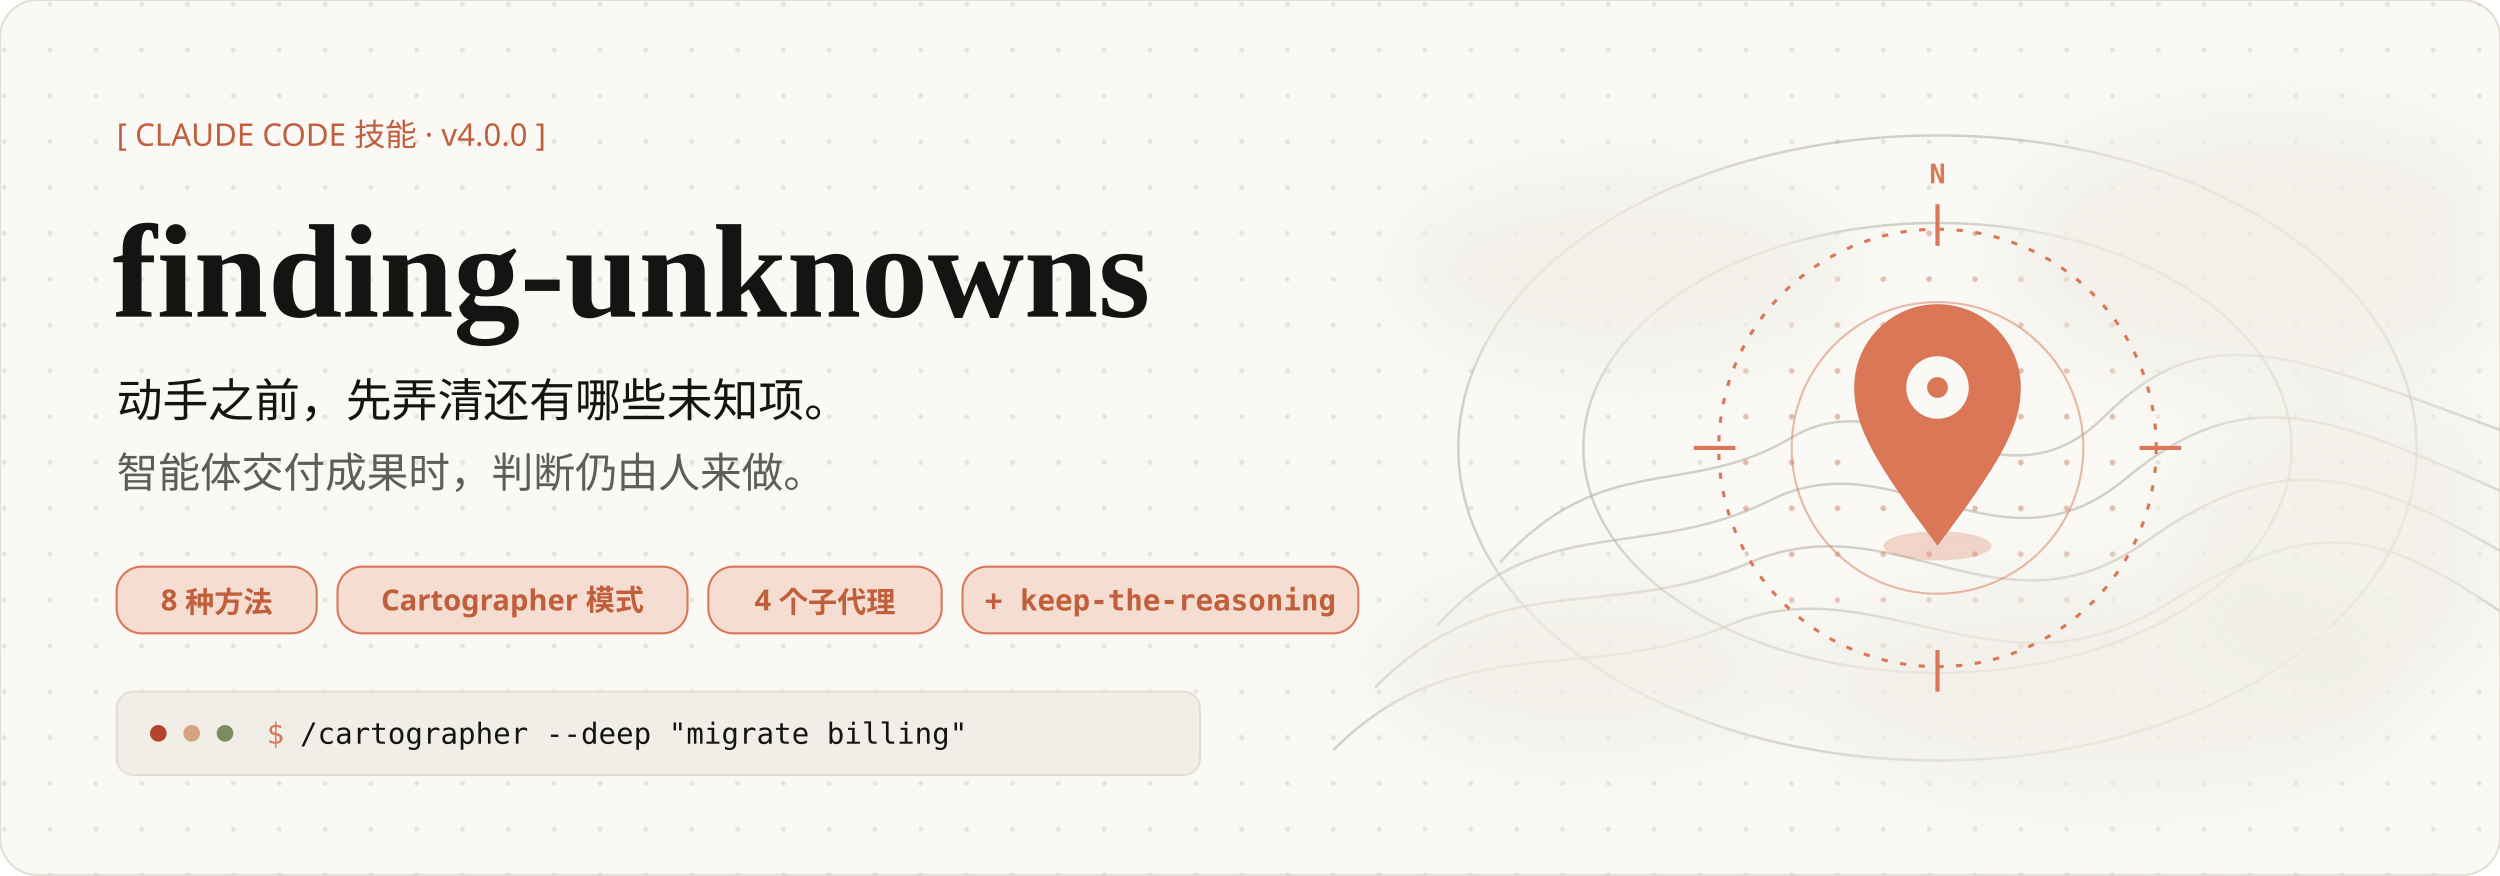
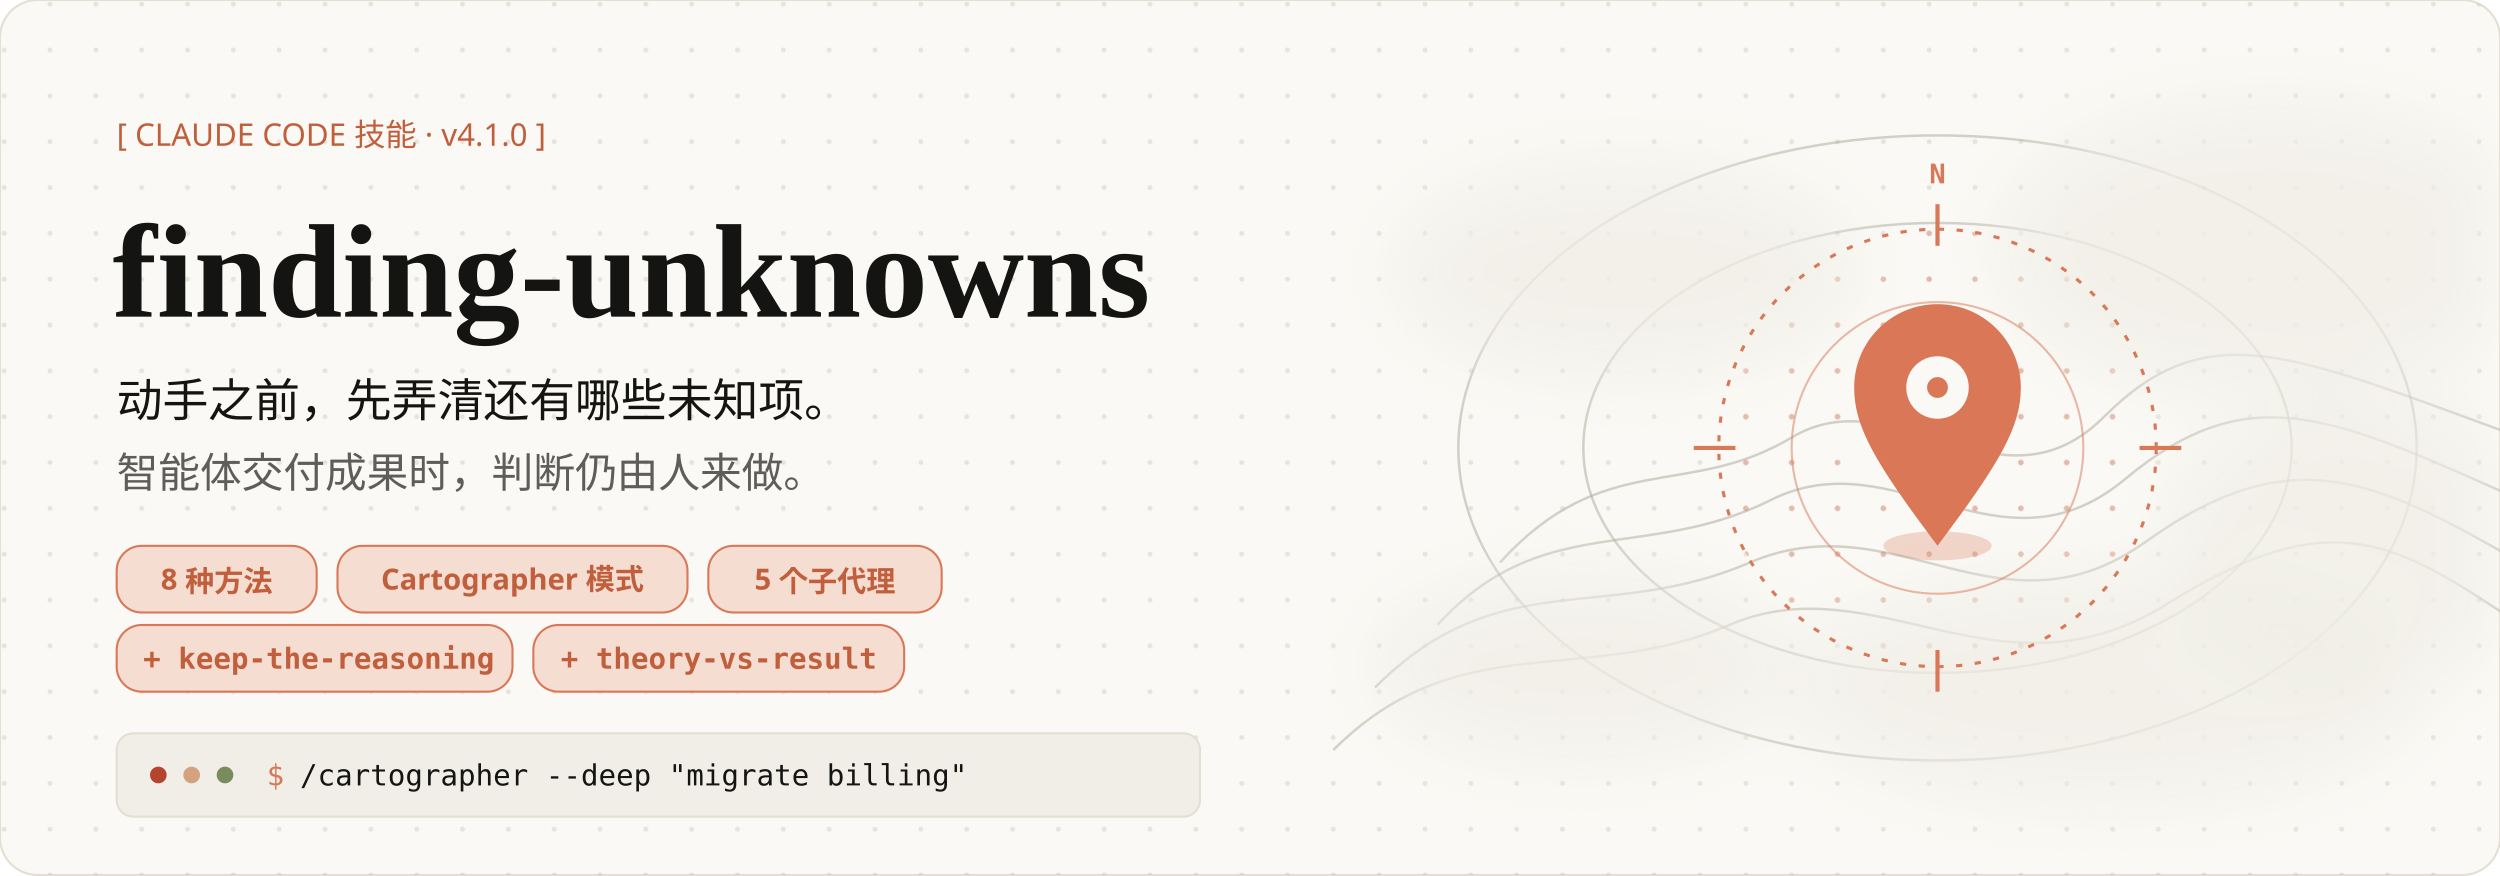
<svg xmlns="http://www.w3.org/2000/svg" width="1200" height="420" viewBox="0 0 1200 420" role="img" aria-labelledby="t d">
  <defs>
    <pattern id="dots" width="22" height="22" patternUnits="userSpaceOnUse">
      <circle cx="2" cy="2" r="1.2" fill="#B1ADA1" opacity="0.28" />
    </pattern>
    <pattern id="dotsb" width="22" height="22" patternUnits="userSpaceOnUse">
      <circle cx="2" cy="2" r="1.4" fill="#D97757" opacity="0.75" />
    </pattern>
    <filter id="fog" x="-30%" y="-30%" width="160%" height="160%">
      <feGaussianBlur stdDeviation="16" />
    </filter>
    <clipPath id="clr">
      <circle cx="930" cy="215" r="105" />
    </clipPath>
    <clipPath id="frame">
      <rect width="1200" height="420" rx="18" />
    </clipPath>
  </defs>
  <rect width="1200" height="420" rx="18" fill="#FAF9F5" stroke="#E3DFD3" />
  <g clip-path="url(#frame)">
    <rect width="1200" height="420" fill="url(#dots)" />
    <g fill="none" stroke="#B1ADA1" stroke-opacity="0.55" stroke-width="1.2">
      <path d="M640 360C700 300 760 330 830 300S960 340 1040 290S1150 260 1210 300" />
      <path d="M660 330C720 270 770 300 840 270S960 310 1030 260S1140 230 1210 270" />
      <path d="M690 300C740 245 790 270 850 240S960 280 1020 230S1120 200 1210 240" />
      <path d="M720 270C770 215 810 240 860 210S960 250 1010 200S1100 170 1210 210" />
      <ellipse cx="930" cy="215" rx="230" ry="150" />
      <ellipse cx="930" cy="215" rx="170" ry="108" />
    </g>
    <g clip-path="url(#clr)">
      <rect x="800" y="100" width="260" height="230" fill="url(#dotsb)" opacity="0.5" />
    </g>
    <g filter="url(#fog)" fill="#F0EEE6">
      <ellipse cx="1090" cy="120" rx="130" ry="70" opacity="0.75" />
      <ellipse cx="1010" cy="330" rx="150" ry="55" opacity="0.75" />
      <ellipse cx="780" cy="130" rx="110" ry="50" opacity="0.75" />
      <ellipse cx="1130" cy="260" rx="90" ry="70" opacity="0.75" />
      <ellipse cx="760" cy="320" rx="100" ry="45" opacity="0.75" />
    </g>
    <circle cx="930" cy="215" r="105" fill="none" stroke="#D97757" stroke-width="1.5" stroke-dasharray="3 6" />
    <circle cx="930" cy="215" r="70" fill="none" stroke="#D97757" stroke-opacity="0.5" stroke-width="1" />
    <g stroke="#D97757" stroke-width="2">
      <path d="M930 98V118M930 312V332M813 215H833M1027 215H1047" />
    </g>
    <g font-family="ui-monospace, SFMono-Regular, Menlo, Consolas, monospace" font-size="13" font-weight="700" fill="#D97757" text-anchor="middle">
      <text x="930" y="88">N</text>
    </g>
    <ellipse cx="930" cy="262" rx="26" ry="7" fill="#D97757" opacity="0.28" />
    <path d="M930 262C900 222 890 205 890 186a40 40 0 0 1 80 0c0 19-10 36-40 76z" fill="#D97757" />
    <circle cx="930" cy="186" r="15" fill="#FAF9F5" />
    <circle cx="930" cy="186" r="5" fill="#D97757" />
  </g>
-   <text x="56" y="70" font-family="Noto Sans SC, 'PingFang SC', 'Microsoft YaHei', sans-serif" font-size="15" font-weight="500" fill="#C15F3C">[ CLAUDE CODE 技能 · v4.0.0 ]</text>
+   <text x="56" y="70" font-family="Noto Sans SC, 'PingFang SC', 'Microsoft YaHei', sans-serif" font-size="15" font-weight="500" fill="#C15F3C">[ CLAUDE CODE 技能 · v4.1.0 ]</text>
  <text x="54" y="152" font-family="Georgia, 'Times New Roman', serif" font-size="64" font-weight="700" fill="#141413">finding-unknowns</text>
  <text x="56" y="200" font-family="Noto Sans SC, 'PingFang SC', 'Microsoft YaHei', sans-serif" font-size="22" font-weight="500" fill="#141413">动手之前，先弄清还有哪些未知项。</text>
  <text x="56" y="234" font-family="Noto Sans SC, 'PingFang SC', 'Microsoft YaHei', sans-serif" font-size="20" font-weight="400" fill="#5E5D59">智能体交付成果时，判断仍由人来做。</text>
-   <rect x="56" y="272" width="96" height="32" rx="12" fill="#F5DDD1" stroke="#D97757" />
-   <text x="104.0" y="293" font-family="Noto Sans SC, 'PingFang SC', 'Microsoft YaHei', sans-serif" font-size="14" font-weight="700" fill="#C15F3C" text-anchor="middle">8 种方法</text>
-   <rect x="162" y="272" width="168" height="32" rx="12" fill="#F5DDD1" stroke="#D97757" />
-   <text x="246.0" y="293" font-family="Noto Sans SC, 'PingFang SC', 'Microsoft YaHei', sans-serif" font-size="14" font-weight="700" fill="#C15F3C" text-anchor="middle">Cartographer 模式</text>
-   <rect x="340" y="272" width="112" height="32" rx="12" fill="#F5DDD1" stroke="#D97757" />
-   <text x="396.0" y="293" font-family="Noto Sans SC, 'PingFang SC', 'Microsoft YaHei', sans-serif" font-size="14" font-weight="700" fill="#C15F3C" text-anchor="middle">4 个子代理</text>
-   <rect x="462" y="272" width="190" height="32" rx="12" fill="#F5DDD1" stroke="#D97757" />
-   <text x="557.0" y="293" font-family="ui-monospace, SFMono-Regular, Menlo, Consolas, monospace" font-size="14" font-weight="700" fill="#C15F3C" text-anchor="middle">+ keep-the-reasoning</text>
-   <rect x="56" y="332" width="520" height="40" rx="8" fill="#F0EEE6" stroke="#E3DFD3" />
-   <circle cx="76" cy="352" r="4" fill="#B5442E" />
-   <circle cx="92" cy="352" r="4" fill="#D4A27F" />
-   <circle cx="108" cy="352" r="4" fill="#788C5D" />
-   <text x="128" y="357" font-family="ui-monospace, SFMono-Regular, Menlo, Consolas, monospace" font-size="14" fill="#D97757">$</text>
-   <text x="144" y="357" font-family="ui-monospace, SFMono-Regular, Menlo, Consolas, monospace" font-size="14" fill="#141413">/cartographer --deep "migrate billing"</text>
+   <rect x="56" y="262" width="96" height="32" rx="12" fill="#F5DDD1" stroke="#D97757" />
+   <text x="104.0" y="283" font-family="Noto Sans SC, 'PingFang SC', 'Microsoft YaHei', sans-serif" font-size="14" font-weight="700" fill="#C15F3C" text-anchor="middle">8 种方法</text>
+   <rect x="162" y="262" width="168" height="32" rx="12" fill="#F5DDD1" stroke="#D97757" />
+   <text x="246.0" y="283" font-family="Noto Sans SC, 'PingFang SC', 'Microsoft YaHei', sans-serif" font-size="14" font-weight="700" fill="#C15F3C" text-anchor="middle">Cartographer 模式</text>
+   <rect x="340" y="262" width="112" height="32" rx="12" fill="#F5DDD1" stroke="#D97757" />
+   <text x="396.0" y="283" font-family="Noto Sans SC, 'PingFang SC', 'Microsoft YaHei', sans-serif" font-size="14" font-weight="700" fill="#C15F3C" text-anchor="middle">5 个子代理</text>
+   <rect x="56" y="300" width="190" height="32" rx="12" fill="#F5DDD1" stroke="#D97757" />
+   <text x="153.0" y="321" font-family="ui-monospace, SFMono-Regular, Menlo, Consolas, monospace" font-size="14" font-weight="700" fill="#C15F3C" text-anchor="middle">+ keep-the-reasoning</text>
+   <rect x="256" y="300" width="178" height="32" rx="12" fill="#F5DDD1" stroke="#D97757" />
+   <text x="345.0" y="321" font-family="ui-monospace, SFMono-Regular, Menlo, Consolas, monospace" font-size="14" font-weight="700" fill="#C15F3C" text-anchor="middle">+ theory-vs-result</text>
+   <rect x="56" y="352" width="520" height="40" rx="8" fill="#F0EEE6" stroke="#E3DFD3" />
+   <circle cx="76" cy="372" r="4" fill="#B5442E" />
+   <circle cx="92" cy="372" r="4" fill="#D4A27F" />
+   <circle cx="108" cy="372" r="4" fill="#788C5D" />
+   <text x="128" y="377" font-family="ui-monospace, SFMono-Regular, Menlo, Consolas, monospace" font-size="14" fill="#D97757">$</text>
+   <text x="144" y="377" font-family="ui-monospace, SFMono-Regular, Menlo, Consolas, monospace" font-size="14" fill="#141413">/cartographer --deep "migrate billing"</text>
</svg>
